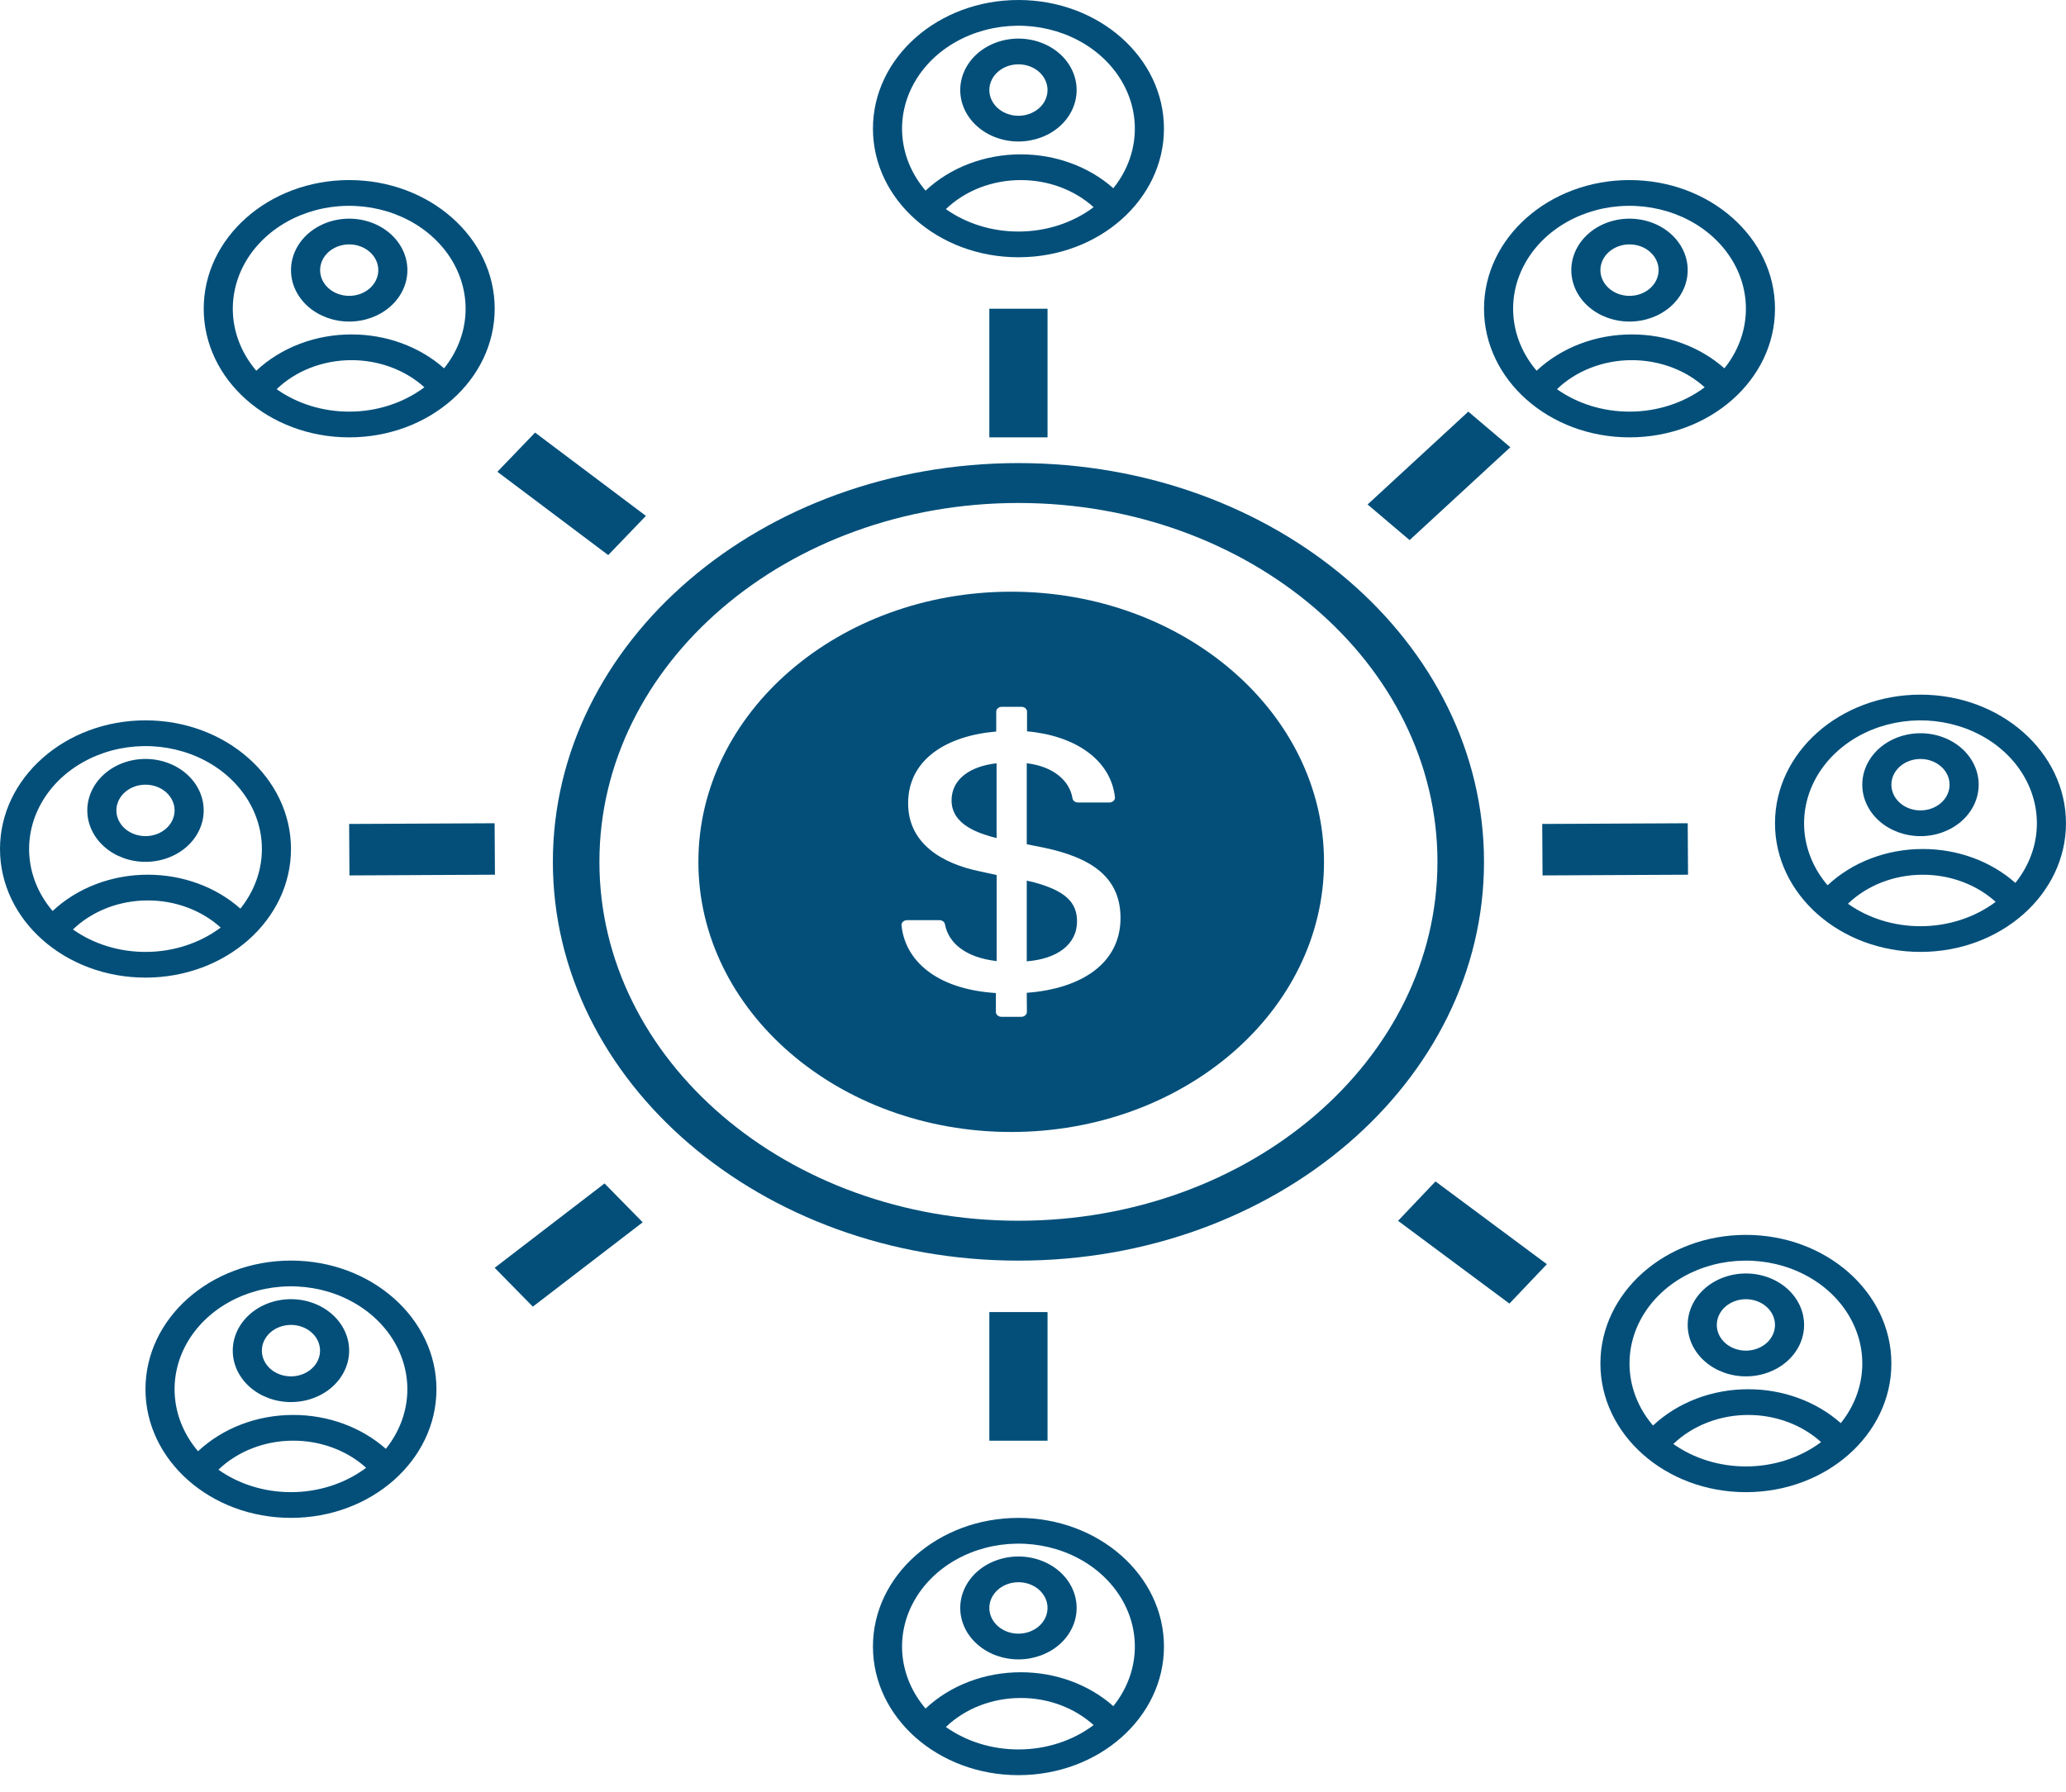
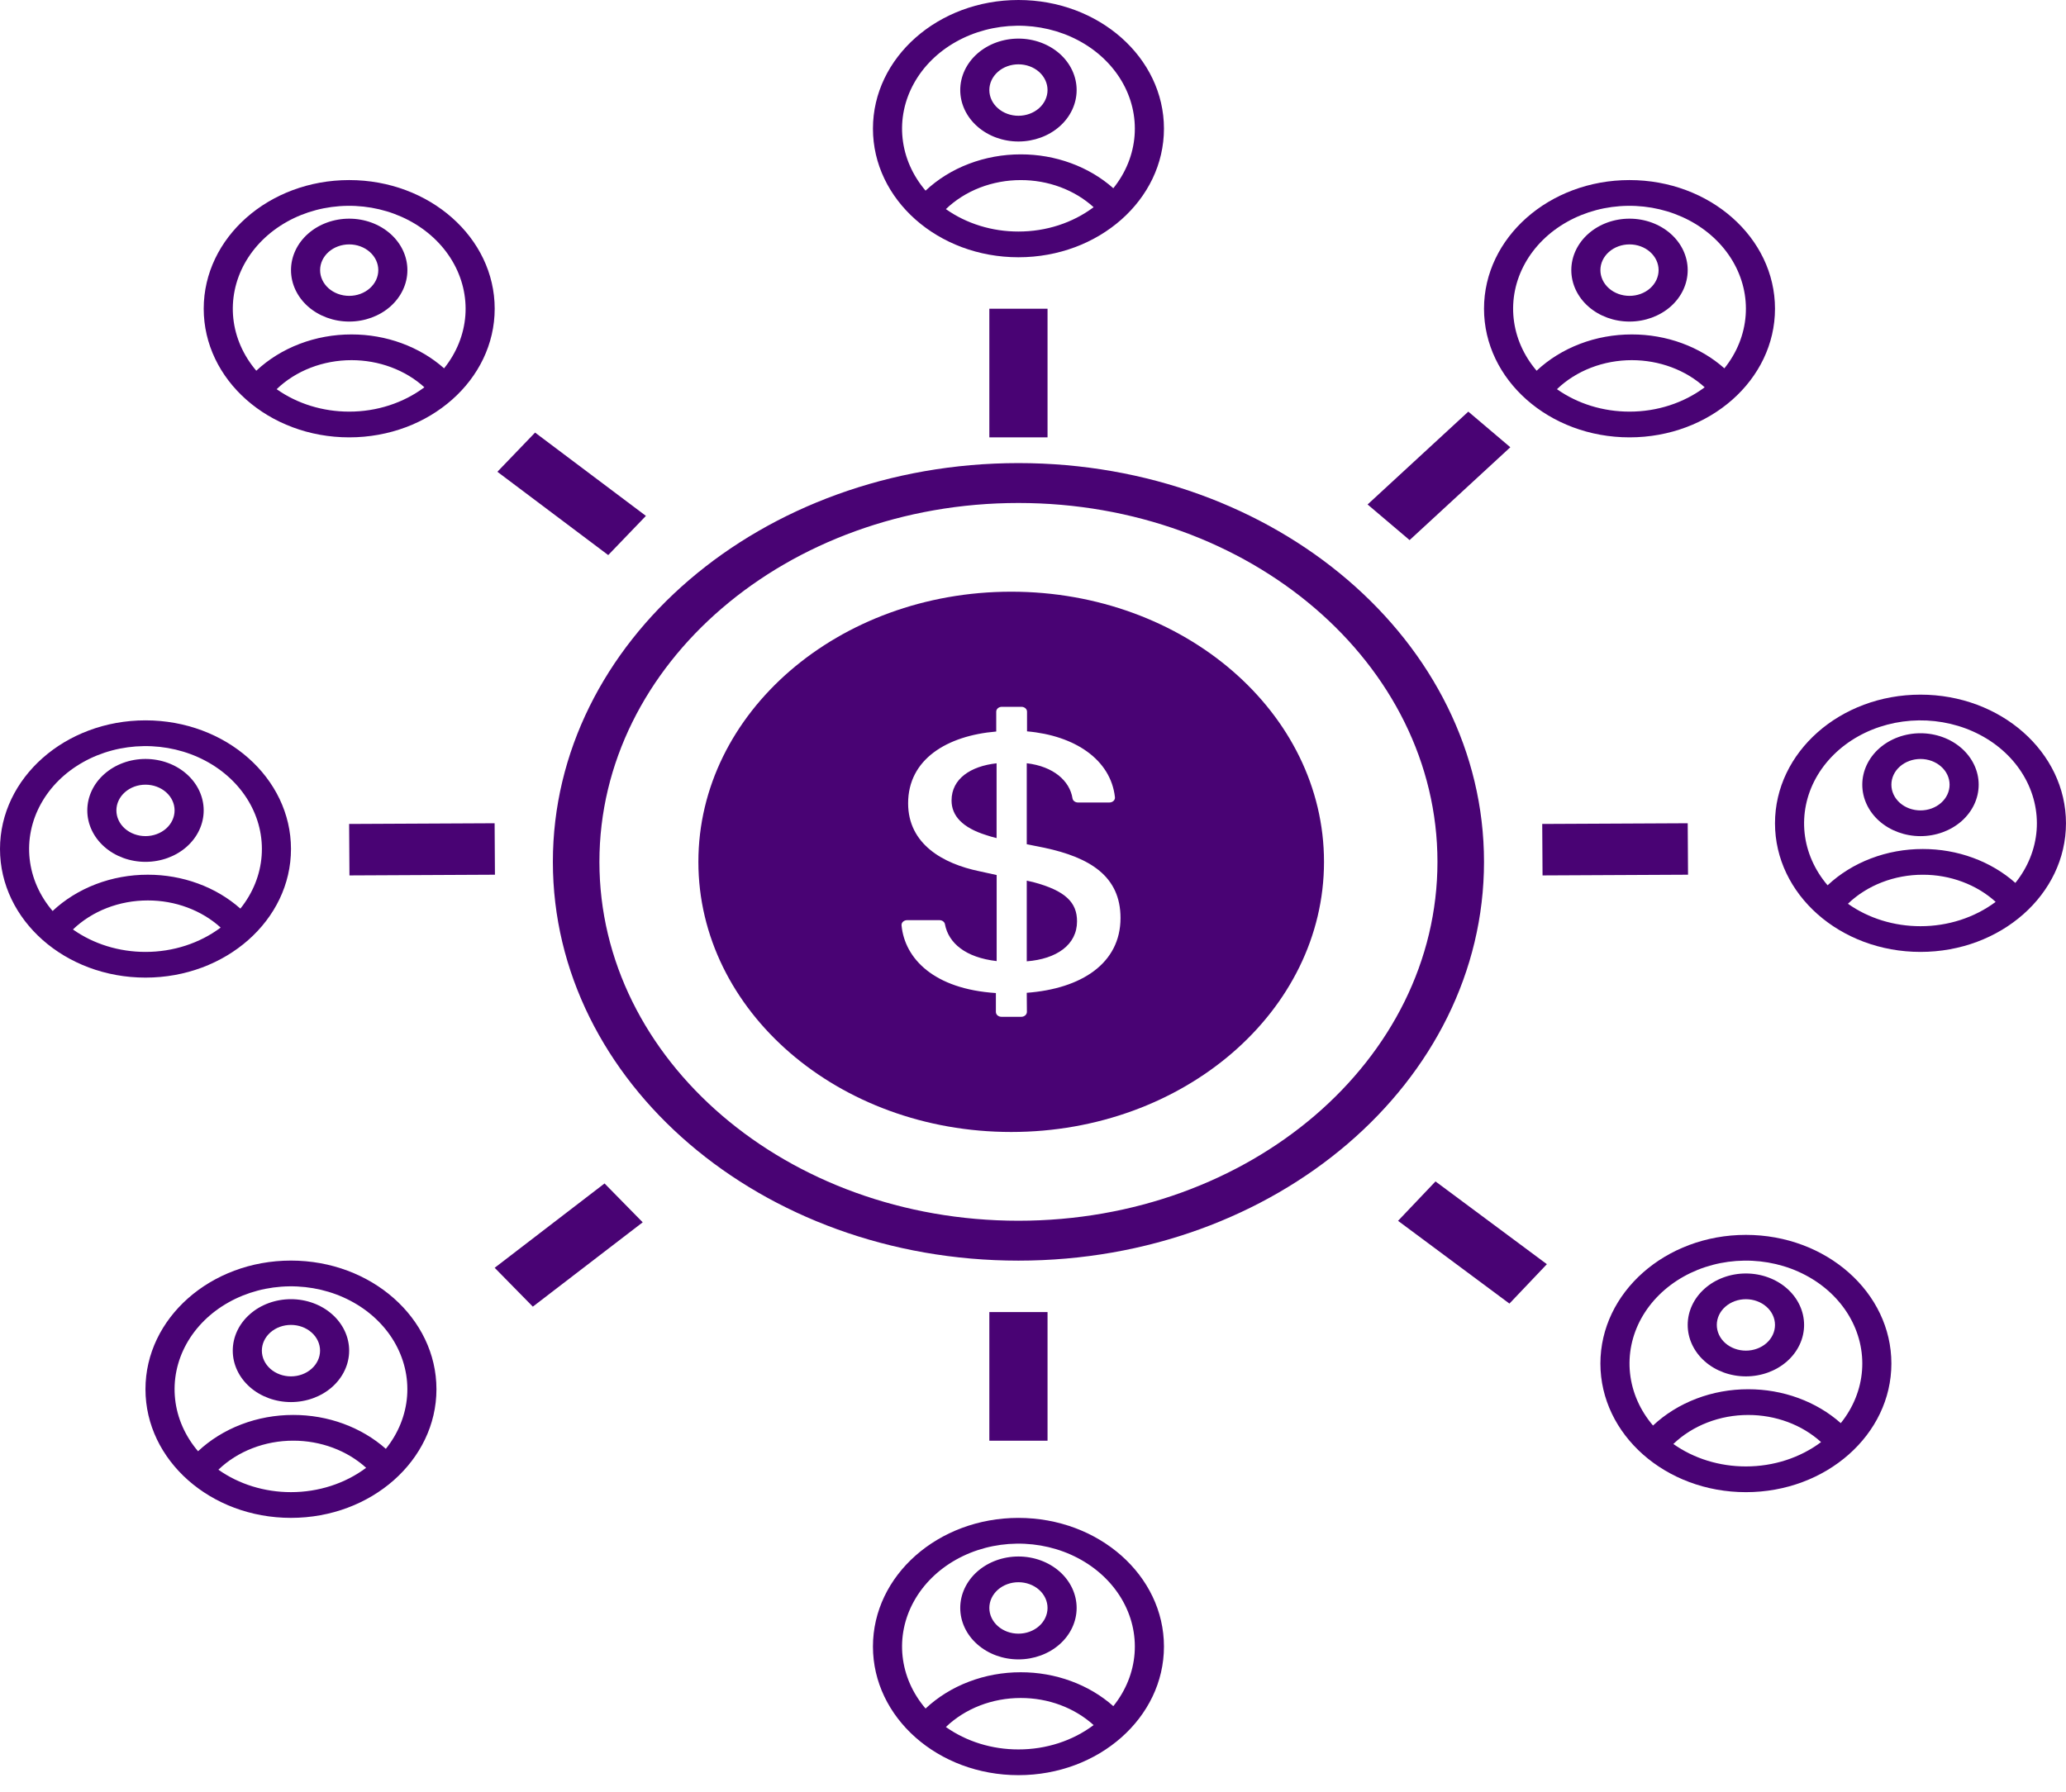
<svg xmlns="http://www.w3.org/2000/svg" width="83" height="72" viewBox="0 0 83 72" fill="none">
-   <path d="M40.624 23.777C33.684 23.777 28.057 28.638 28.057 34.633C28.057 40.627 33.684 45.488 40.624 45.488C47.563 45.488 53.191 40.627 53.191 34.633C53.191 28.638 47.563 23.777 40.624 23.777ZM41.249 39.895L41.255 40.663C41.255 40.77 41.154 40.86 41.03 40.86H40.234C40.11 40.86 40.009 40.773 40.009 40.666V39.905C37.518 39.745 36.346 38.519 36.219 37.186C36.208 37.072 36.312 36.976 36.444 36.976H37.74C37.849 36.976 37.945 37.043 37.962 37.136C38.105 37.904 38.797 38.478 40.04 38.621V35.163L39.347 35.011C37.88 34.708 36.483 33.918 36.483 32.28C36.483 30.513 38.037 29.564 40.023 29.396V28.597C40.023 28.49 40.124 28.403 40.248 28.403H41.036C41.159 28.403 41.26 28.49 41.26 28.597V29.389C43.182 29.556 44.624 30.526 44.792 32.035C44.806 32.149 44.702 32.248 44.568 32.248H43.308C43.196 32.248 43.1 32.176 43.087 32.081C42.974 31.373 42.318 30.797 41.249 30.671V33.925L41.962 34.068C43.779 34.456 45.016 35.207 45.016 36.888C45.016 38.713 43.446 39.731 41.249 39.895ZM38.228 32.168C38.228 32.784 38.668 33.261 39.617 33.557C39.748 33.603 39.88 33.639 40.037 33.678V30.673C39.002 30.787 38.228 31.289 38.228 32.168ZM41.496 35.444C41.417 35.43 41.339 35.413 41.249 35.391V38.63C42.444 38.538 43.269 37.971 43.269 37.022C43.269 36.278 42.823 35.793 41.496 35.444Z" fill="#034F7A" />
-   <path d="M59.619 34.633C59.619 43.483 51.245 50.658 40.915 50.658C30.585 50.658 22.211 43.483 22.211 34.633C22.211 25.784 30.585 18.609 40.915 18.609C51.245 18.609 59.619 25.784 59.619 34.633ZM24.081 34.633C24.081 42.599 31.618 49.055 40.915 49.055C50.212 49.055 57.749 42.599 57.749 34.633C57.749 26.669 50.212 20.212 40.915 20.212C31.618 20.212 24.081 26.669 24.081 34.633Z" fill="#034F7A" />
-   <rect x="39.746" y="12.406" width="2.338" height="5.169" fill="#034F7A" />
-   <rect width="2.213" height="5.504" transform="matrix(0.762584 0.646889 -0.735171 0.677882 58.9883 16.541)" fill="#034F7A" />
-   <rect x="39.746" y="52.725" width="2.338" height="5.169" fill="#034F7A" />
-   <rect width="2.068" height="5.845" transform="matrix(0.00622194 0.999981 -0.999988 0.00486728 67.8027 33.082)" fill="#034F7A" />
-   <rect width="2.184" height="5.575" transform="matrix(-0.688852 0.724902 -0.802598 -0.59652 62.1445 50.8008)" fill="#034F7A" />
-   <rect width="2.068" height="5.845" transform="matrix(0.00622194 0.999981 -0.999988 0.00486728 19.8711 33.082)" fill="#034F7A" />
-   <rect width="2.188" height="5.565" transform="matrix(0.700568 0.713586 -0.793154 0.609021 24.2871 47.5566)" fill="#034F7A" />
-   <rect width="2.185" height="5.571" transform="matrix(-0.692988 0.72095 -0.799332 -0.600889 25.9492 20.7305)" fill="#034F7A" />
-   <path d="M40.915 10.338C37.687 10.338 35.07 8.024 35.07 5.169C35.07 2.314 37.687 0 40.915 0C44.144 0 46.761 2.314 46.761 5.169C46.761 8.024 44.144 10.338 40.915 10.338ZM38 8.403C38.828 8.988 39.856 9.306 40.915 9.304C42.022 9.306 43.092 8.959 43.935 8.326C43.555 7.981 43.1 7.707 42.597 7.519C42.094 7.332 41.554 7.236 41.009 7.237C40.444 7.236 39.884 7.34 39.366 7.54C38.848 7.741 38.383 8.035 38 8.403ZM37.184 7.661C37.675 7.2 38.268 6.832 38.926 6.582C39.584 6.331 40.293 6.202 41.009 6.203C41.7 6.202 42.384 6.322 43.022 6.556C43.66 6.789 44.24 7.132 44.727 7.564C45.228 6.942 45.523 6.208 45.581 5.446C45.639 4.684 45.457 3.922 45.055 3.246C44.653 2.57 44.047 2.005 43.305 1.615C42.562 1.224 41.712 1.023 40.848 1.034C39.984 1.046 39.141 1.268 38.411 1.677C37.681 2.086 37.094 2.666 36.715 3.353C36.335 4.039 36.178 4.805 36.261 5.566C36.344 6.326 36.663 7.051 37.184 7.661V7.661ZM40.915 5.686C40.295 5.686 39.701 5.468 39.262 5.08C38.824 4.693 38.577 4.167 38.577 3.618C38.577 3.07 38.824 2.544 39.262 2.156C39.701 1.769 40.295 1.551 40.915 1.551C41.535 1.551 42.13 1.769 42.569 2.156C43.007 2.544 43.253 3.07 43.253 3.618C43.253 4.167 43.007 4.693 42.569 5.08C42.13 5.468 41.535 5.686 40.915 5.686ZM40.915 4.652C41.225 4.652 41.523 4.543 41.742 4.349C41.961 4.156 42.084 3.893 42.084 3.618C42.084 3.344 41.961 3.081 41.742 2.887C41.523 2.693 41.225 2.585 40.915 2.585C40.605 2.585 40.308 2.693 40.089 2.887C39.87 3.081 39.746 3.344 39.746 3.618C39.746 3.893 39.87 4.156 40.089 4.349C40.308 4.543 40.605 4.652 40.915 4.652Z" fill="#034F7A" />
-   <path d="M65.464 17.575C62.236 17.575 59.619 15.26 59.619 12.405C59.619 9.551 62.236 7.236 65.464 7.236C68.692 7.236 71.309 9.551 71.309 12.405C71.309 15.26 68.692 17.575 65.464 17.575ZM62.549 15.639C63.377 16.224 64.405 16.542 65.464 16.541C66.57 16.542 67.641 16.195 68.484 15.563C68.104 15.217 67.649 14.943 67.146 14.756C66.643 14.569 66.103 14.473 65.558 14.473C64.992 14.473 64.433 14.576 63.915 14.777C63.397 14.977 62.932 15.271 62.549 15.639ZM61.733 14.897C62.224 14.436 62.817 14.069 63.475 13.818C64.132 13.567 64.841 13.438 65.558 13.439C66.248 13.438 66.933 13.558 67.571 13.792C68.209 14.026 68.788 14.368 69.276 14.801C69.777 14.178 70.072 13.445 70.13 12.682C70.188 11.92 70.006 11.159 69.604 10.482C69.202 9.806 68.596 9.241 67.854 8.851C67.111 8.461 66.261 8.26 65.397 8.271C64.533 8.282 63.69 8.504 62.96 8.914C62.23 9.323 61.643 9.903 61.264 10.589C60.884 11.275 60.727 12.041 60.81 12.802C60.893 13.562 61.212 14.288 61.733 14.898V14.897ZM65.464 12.922C64.844 12.922 64.249 12.704 63.811 12.317C63.373 11.929 63.126 11.403 63.126 10.855C63.126 10.306 63.373 9.78 63.811 9.393C64.249 9.005 64.844 8.787 65.464 8.787C66.084 8.787 66.679 9.005 67.118 9.393C67.556 9.78 67.802 10.306 67.802 10.855C67.802 11.403 67.556 11.929 67.118 12.317C66.679 12.704 66.084 12.922 65.464 12.922ZM65.464 11.889C65.774 11.889 66.072 11.78 66.291 11.586C66.51 11.392 66.633 11.129 66.633 10.855C66.633 10.581 66.51 10.318 66.291 10.124C66.072 9.93 65.774 9.821 65.464 9.821C65.154 9.821 64.857 9.93 64.638 10.124C64.418 10.318 64.295 10.581 64.295 10.855C64.295 11.129 64.418 11.392 64.638 11.586C64.857 11.78 65.154 11.889 65.464 11.889Z" fill="#034F7A" />
-   <path d="M14.029 17.575C10.8 17.575 8.184 15.26 8.184 12.405C8.184 9.551 10.8 7.236 14.029 7.236C17.257 7.236 19.874 9.551 19.874 12.405C19.874 15.26 17.257 17.575 14.029 17.575ZM11.114 15.639C11.941 16.224 12.969 16.542 14.029 16.541C15.135 16.542 16.205 16.195 17.049 15.563C16.668 15.217 16.213 14.943 15.71 14.756C15.208 14.569 14.668 14.473 14.122 14.473C13.557 14.473 12.997 14.576 12.479 14.777C11.961 14.977 11.496 15.271 11.114 15.639ZM10.297 14.897C10.788 14.436 11.381 14.069 12.039 13.818C12.697 13.567 13.406 13.438 14.122 13.439C14.813 13.438 15.497 13.558 16.135 13.792C16.773 14.026 17.353 14.368 17.841 14.801C18.341 14.178 18.637 13.445 18.695 12.682C18.752 11.92 18.57 11.159 18.168 10.482C17.767 9.806 17.161 9.241 16.418 8.851C15.675 8.461 14.825 8.26 13.961 8.271C13.097 8.282 12.254 8.504 11.524 8.914C10.795 9.323 10.208 9.903 9.828 10.589C9.449 11.275 9.292 12.041 9.374 12.802C9.457 13.562 9.777 14.288 10.297 14.898V14.897ZM14.029 12.922C13.409 12.922 12.814 12.704 12.375 12.317C11.937 11.929 11.691 11.403 11.691 10.855C11.691 10.306 11.937 9.78 12.375 9.393C12.814 9.005 13.409 8.787 14.029 8.787C14.649 8.787 15.243 9.005 15.682 9.393C16.12 9.78 16.367 10.306 16.367 10.855C16.367 11.403 16.12 11.929 15.682 12.317C15.243 12.704 14.649 12.922 14.029 12.922ZM14.029 11.889C14.339 11.889 14.636 11.78 14.855 11.586C15.075 11.392 15.198 11.129 15.198 10.855C15.198 10.581 15.075 10.318 14.855 10.124C14.636 9.93 14.339 9.821 14.029 9.821C13.719 9.821 13.421 9.93 13.202 10.124C12.983 10.318 12.86 10.581 12.86 10.855C12.86 11.129 12.983 11.392 13.202 11.586C13.421 11.78 13.719 11.889 14.029 11.889Z" fill="#034F7A" />
-   <path d="M77.154 38.252C73.925 38.252 71.309 35.938 71.309 33.083C71.309 30.228 73.925 27.914 77.154 27.914C80.382 27.914 82.999 30.228 82.999 33.083C82.999 35.938 80.382 38.252 77.154 38.252ZM74.239 36.317C75.066 36.902 76.094 37.22 77.154 37.219C78.26 37.22 79.33 36.873 80.174 36.241C79.793 35.895 79.338 35.621 78.835 35.434C78.333 35.246 77.793 35.15 77.247 35.151C76.682 35.15 76.122 35.254 75.604 35.455C75.087 35.655 74.621 35.949 74.239 36.317ZM73.422 35.575C73.913 35.114 74.506 34.746 75.164 34.496C75.822 34.245 76.531 34.116 77.247 34.117C77.938 34.116 78.622 34.236 79.26 34.47C79.898 34.703 80.478 35.046 80.966 35.479C81.466 34.856 81.762 34.123 81.82 33.36C81.877 32.598 81.695 31.836 81.293 31.16C80.892 30.484 80.286 29.919 79.543 29.529C78.8 29.138 77.95 28.938 77.086 28.948C76.222 28.96 75.379 29.182 74.649 29.591C73.92 30.001 73.333 30.581 72.953 31.267C72.574 31.953 72.417 32.719 72.499 33.48C72.582 34.24 72.902 34.966 73.422 35.575V35.575ZM77.154 33.6C76.534 33.6 75.939 33.382 75.5 32.995C75.062 32.607 74.816 32.081 74.816 31.532C74.816 30.984 75.062 30.458 75.5 30.07C75.939 29.683 76.534 29.465 77.154 29.465C77.774 29.465 78.368 29.683 78.807 30.07C79.245 30.458 79.492 30.984 79.492 31.532C79.492 32.081 79.245 32.607 78.807 32.995C78.368 33.382 77.774 33.6 77.154 33.6ZM77.154 32.566C77.464 32.566 77.761 32.457 77.98 32.264C78.2 32.07 78.323 31.807 78.323 31.532C78.323 31.258 78.2 30.995 77.98 30.802C77.761 30.608 77.464 30.499 77.154 30.499C76.844 30.499 76.546 30.608 76.327 30.802C76.108 30.995 75.985 31.258 75.985 31.532C75.985 31.807 76.108 32.07 76.327 32.264C76.546 32.457 76.844 32.566 77.154 32.566Z" fill="#034F7A" />
-   <path d="M5.845 39.285C2.617 39.285 0 36.971 0 34.116C0 31.262 2.617 28.947 5.845 28.947C9.073 28.947 11.69 31.262 11.69 34.116C11.69 36.971 9.073 39.285 5.845 39.285ZM2.93 37.35C3.758 37.935 4.786 38.253 5.845 38.252C6.951 38.253 8.022 37.906 8.865 37.274C8.485 36.928 8.029 36.654 7.527 36.467C7.024 36.279 6.484 36.183 5.939 36.184C5.373 36.183 4.814 36.287 4.296 36.487C3.778 36.688 3.313 36.982 2.93 37.35ZM2.114 36.608C2.605 36.147 3.198 35.78 3.855 35.529C4.513 35.278 5.222 35.149 5.939 35.15C6.629 35.149 7.313 35.269 7.951 35.503C8.59 35.736 9.169 36.079 9.657 36.512C10.158 35.889 10.453 35.156 10.511 34.393C10.569 33.631 10.387 32.87 9.985 32.193C9.583 31.517 8.977 30.952 8.235 30.562C7.492 30.171 6.641 29.971 5.778 29.982C4.914 29.993 4.07 30.215 3.341 30.625C2.611 31.034 2.024 31.614 1.645 32.3C1.265 32.986 1.108 33.752 1.191 34.513C1.274 35.273 1.593 35.999 2.114 36.608V36.608ZM5.845 34.633C5.225 34.633 4.63 34.415 4.192 34.028C3.753 33.64 3.507 33.114 3.507 32.566C3.507 32.017 3.753 31.491 4.192 31.104C4.63 30.716 5.225 30.498 5.845 30.498C6.465 30.498 7.06 30.716 7.498 31.104C7.937 31.491 8.183 32.017 8.183 32.566C8.183 33.114 7.937 33.64 7.498 34.028C7.06 34.415 6.465 34.633 5.845 34.633ZM5.845 33.599C6.155 33.599 6.452 33.49 6.672 33.297C6.891 33.103 7.014 32.84 7.014 32.566C7.014 32.291 6.891 32.029 6.672 31.835C6.452 31.641 6.155 31.532 5.845 31.532C5.535 31.532 5.238 31.641 5.018 31.835C4.799 32.029 4.676 32.291 4.676 32.566C4.676 32.84 4.799 33.103 5.018 33.297C5.238 33.49 5.535 33.599 5.845 33.599Z" fill="#034F7A" />
-   <path d="M70.14 59.962C66.912 59.962 64.295 57.647 64.295 54.792C64.295 51.937 66.912 49.623 70.14 49.623C73.368 49.623 75.985 51.937 75.985 54.792C75.985 57.647 73.368 59.962 70.14 59.962ZM67.225 58.026C68.052 58.611 69.081 58.929 70.14 58.928C71.246 58.929 72.317 58.583 73.16 57.95C72.779 57.604 72.324 57.33 71.822 57.143C71.319 56.956 70.779 56.859 70.234 56.86C69.668 56.859 69.109 56.963 68.591 57.164C68.073 57.364 67.608 57.658 67.225 58.026ZM66.409 57.284C66.9 56.823 67.493 56.456 68.15 56.205C68.808 55.954 69.517 55.825 70.234 55.826C70.924 55.825 71.608 55.945 72.246 56.179C72.885 56.413 73.464 56.755 73.952 57.188C74.453 56.565 74.748 55.832 74.806 55.069C74.864 54.307 74.681 53.545 74.28 52.869C73.878 52.193 73.272 51.628 72.529 51.238C71.787 50.847 70.936 50.647 70.073 50.658C69.209 50.669 68.365 50.891 67.636 51.3C66.906 51.71 66.319 52.29 65.939 52.976C65.56 53.662 65.403 54.428 65.486 55.189C65.569 55.949 65.888 56.675 66.409 57.285V57.284ZM70.14 55.309C69.52 55.309 68.925 55.091 68.487 54.704C68.048 54.316 67.802 53.79 67.802 53.242C67.802 52.693 68.048 52.167 68.487 51.779C68.925 51.392 69.52 51.174 70.14 51.174C70.76 51.174 71.355 51.392 71.793 51.779C72.232 52.167 72.478 52.693 72.478 53.242C72.478 53.79 72.232 54.316 71.793 54.704C71.355 55.091 70.76 55.309 70.14 55.309ZM70.14 54.275C70.45 54.275 70.747 54.166 70.967 53.973C71.186 53.779 71.309 53.516 71.309 53.242C71.309 52.967 71.186 52.704 70.967 52.511C70.747 52.317 70.45 52.208 70.14 52.208C69.83 52.208 69.533 52.317 69.313 52.511C69.094 52.704 68.971 52.967 68.971 53.242C68.971 53.516 69.094 53.779 69.313 53.973C69.533 54.166 69.83 54.275 70.14 54.275Z" fill="#034F7A" />
-   <path d="M11.689 60.995C8.461 60.995 5.844 58.68 5.844 55.825C5.844 52.971 8.461 50.656 11.689 50.656C14.917 50.656 17.534 52.971 17.534 55.825C17.534 58.68 14.917 60.995 11.689 60.995ZM8.774 59.059C9.601 59.644 10.63 59.962 11.689 59.961C12.795 59.962 13.866 59.615 14.709 58.983C14.328 58.637 13.873 58.363 13.37 58.176C12.868 57.989 12.328 57.892 11.782 57.893C11.217 57.892 10.658 57.996 10.14 58.197C9.622 58.397 9.157 58.691 8.774 59.059ZM7.957 58.317C8.449 57.856 9.041 57.489 9.699 57.238C10.357 56.987 11.066 56.858 11.782 56.859C12.473 56.858 13.157 56.978 13.795 57.212C14.433 57.446 15.013 57.788 15.501 58.221C16.001 57.598 16.297 56.865 16.355 56.102C16.413 55.34 16.23 54.579 15.829 53.902C15.427 53.226 14.821 52.661 14.078 52.271C13.336 51.88 12.485 51.68 11.621 51.691C10.758 51.702 9.914 51.924 9.185 52.334C8.455 52.743 7.868 53.323 7.488 54.009C7.109 54.696 6.952 55.461 7.035 56.222C7.117 56.982 7.437 57.708 7.957 58.318V58.317ZM11.689 56.342C11.069 56.342 10.474 56.124 10.036 55.737C9.597 55.349 9.351 54.823 9.351 54.275C9.351 53.726 9.597 53.2 10.036 52.813C10.474 52.425 11.069 52.207 11.689 52.207C12.309 52.207 12.904 52.425 13.342 52.813C13.78 53.2 14.027 53.726 14.027 54.275C14.027 54.823 13.78 55.349 13.342 55.737C12.904 56.124 12.309 56.342 11.689 56.342ZM11.689 55.309C11.999 55.309 12.296 55.2 12.515 55.006C12.735 54.812 12.858 54.549 12.858 54.275C12.858 54.001 12.735 53.737 12.515 53.544C12.296 53.35 11.999 53.241 11.689 53.241C11.379 53.241 11.081 53.35 10.862 53.544C10.643 53.737 10.52 54.001 10.52 54.275C10.52 54.549 10.643 54.812 10.862 55.006C11.081 55.2 11.379 55.309 11.689 55.309Z" fill="#034F7A" />
-   <path d="M40.915 71.334C37.687 71.334 35.07 69.02 35.07 66.165C35.07 63.31 37.687 60.996 40.915 60.996C44.144 60.996 46.761 63.31 46.761 66.165C46.761 69.02 44.144 71.334 40.915 71.334ZM38 69.399C38.828 69.984 39.856 70.302 40.915 70.3C42.022 70.302 43.092 69.955 43.935 69.322C43.555 68.977 43.1 68.703 42.597 68.515C42.094 68.328 41.554 68.232 41.009 68.233C40.444 68.232 39.884 68.336 39.366 68.536C38.848 68.737 38.383 69.031 38 69.399ZM37.184 68.657C37.675 68.196 38.268 67.828 38.926 67.578C39.584 67.327 40.293 67.198 41.009 67.199C41.7 67.198 42.384 67.318 43.022 67.552C43.66 67.785 44.24 68.128 44.727 68.561C45.228 67.938 45.523 67.204 45.581 66.442C45.639 65.68 45.457 64.918 45.055 64.242C44.653 63.566 44.047 63.001 43.305 62.611C42.562 62.22 41.712 62.02 40.848 62.031C39.984 62.042 39.141 62.264 38.411 62.673C37.681 63.083 37.094 63.663 36.715 64.349C36.335 65.035 36.178 65.801 36.261 66.562C36.344 67.322 36.663 68.047 37.184 68.657V68.657ZM40.915 66.682C40.295 66.682 39.701 66.464 39.262 66.076C38.824 65.689 38.577 65.163 38.577 64.614C38.577 64.066 38.824 63.54 39.262 63.152C39.701 62.765 40.295 62.547 40.915 62.547C41.535 62.547 42.13 62.765 42.569 63.152C43.007 63.54 43.253 64.066 43.253 64.614C43.253 65.163 43.007 65.689 42.569 66.076C42.13 66.464 41.535 66.682 40.915 66.682ZM40.915 65.648C41.225 65.648 41.523 65.539 41.742 65.346C41.961 65.152 42.084 64.889 42.084 64.614C42.084 64.34 41.961 64.077 41.742 63.883C41.523 63.69 41.225 63.581 40.915 63.581C40.605 63.581 40.308 63.69 40.089 63.883C39.87 64.077 39.746 64.34 39.746 64.614C39.746 64.889 39.87 65.152 40.089 65.346C40.308 65.539 40.605 65.648 40.915 65.648Z" fill="#034F7A" />
+   <path d="M40.624 23.777C33.684 23.777 28.057 28.638 28.057 34.633C28.057 40.627 33.684 45.488 40.624 45.488C47.563 45.488 53.191 40.627 53.191 34.633C53.191 28.638 47.563 23.777 40.624 23.777ZM41.249 39.895L41.255 40.663C41.255 40.77 41.154 40.86 41.03 40.86H40.234C40.11 40.86 40.009 40.773 40.009 40.666V39.905C37.518 39.745 36.346 38.519 36.219 37.186C36.208 37.072 36.312 36.976 36.444 36.976H37.74C37.849 36.976 37.945 37.043 37.962 37.136C38.105 37.904 38.797 38.478 40.04 38.621V35.163L39.347 35.011C37.88 34.708 36.483 33.918 36.483 32.28C36.483 30.513 38.037 29.564 40.023 29.396V28.597C40.023 28.49 40.124 28.403 40.248 28.403H41.036C41.159 28.403 41.26 28.49 41.26 28.597V29.389C43.182 29.556 44.624 30.526 44.792 32.035C44.806 32.149 44.702 32.248 44.568 32.248H43.308C43.196 32.248 43.1 32.176 43.087 32.081C42.974 31.373 42.318 30.797 41.249 30.671V33.925L41.962 34.068C43.779 34.456 45.016 35.207 45.016 36.888C45.016 38.713 43.446 39.731 41.249 39.895ZM38.228 32.168C38.228 32.784 38.668 33.261 39.617 33.557C39.748 33.603 39.88 33.639 40.037 33.678V30.673C39.002 30.787 38.228 31.289 38.228 32.168ZM41.496 35.444C41.417 35.43 41.339 35.413 41.249 35.391V38.63C42.444 38.538 43.269 37.971 43.269 37.022C43.269 36.278 42.823 35.793 41.496 35.444Z" fill="#490374" />
+   <path d="M59.619 34.633C59.619 43.483 51.245 50.658 40.915 50.658C30.585 50.658 22.211 43.483 22.211 34.633C22.211 25.784 30.585 18.609 40.915 18.609C51.245 18.609 59.619 25.784 59.619 34.633ZM24.081 34.633C24.081 42.599 31.618 49.055 40.915 49.055C50.212 49.055 57.749 42.599 57.749 34.633C57.749 26.669 50.212 20.212 40.915 20.212C31.618 20.212 24.081 26.669 24.081 34.633Z" fill="#490374" />
+   <rect x="39.746" y="12.406" width="2.338" height="5.169" fill="#490374" />
+   <rect width="2.213" height="5.504" transform="matrix(0.762584 0.646889 -0.735171 0.677882 58.9883 16.541)" fill="#490374" />
+   <rect x="39.746" y="52.725" width="2.338" height="5.169" fill="#490374" />
+   <rect width="2.068" height="5.845" transform="matrix(0.00622194 0.999981 -0.999988 0.00486728 67.8027 33.082)" fill="#490374" />
+   <rect width="2.184" height="5.575" transform="matrix(-0.688852 0.724902 -0.802598 -0.59652 62.1445 50.8008)" fill="#490374" />
+   <rect width="2.068" height="5.845" transform="matrix(0.00622194 0.999981 -0.999988 0.00486728 19.8711 33.082)" fill="#490374" />
+   <rect width="2.188" height="5.565" transform="matrix(0.700568 0.713586 -0.793154 0.609021 24.2871 47.5566)" fill="#490374" />
+   <rect width="2.185" height="5.571" transform="matrix(-0.692988 0.72095 -0.799332 -0.600889 25.9492 20.7305)" fill="#490374" />
+   <path d="M40.915 10.338C37.687 10.338 35.07 8.024 35.07 5.169C35.07 2.314 37.687 0 40.915 0C44.144 0 46.761 2.314 46.761 5.169C46.761 8.024 44.144 10.338 40.915 10.338ZM38 8.403C38.828 8.988 39.856 9.306 40.915 9.304C42.022 9.306 43.092 8.959 43.935 8.326C43.555 7.981 43.1 7.707 42.597 7.519C42.094 7.332 41.554 7.236 41.009 7.237C40.444 7.236 39.884 7.34 39.366 7.54C38.848 7.741 38.383 8.035 38 8.403ZM37.184 7.661C37.675 7.2 38.268 6.832 38.926 6.582C39.584 6.331 40.293 6.202 41.009 6.203C41.7 6.202 42.384 6.322 43.022 6.556C43.66 6.789 44.24 7.132 44.727 7.564C45.228 6.942 45.523 6.208 45.581 5.446C45.639 4.684 45.457 3.922 45.055 3.246C44.653 2.57 44.047 2.005 43.305 1.615C42.562 1.224 41.712 1.023 40.848 1.034C39.984 1.046 39.141 1.268 38.411 1.677C37.681 2.086 37.094 2.666 36.715 3.353C36.335 4.039 36.178 4.805 36.261 5.566C36.344 6.326 36.663 7.051 37.184 7.661V7.661ZM40.915 5.686C40.295 5.686 39.701 5.468 39.262 5.08C38.824 4.693 38.577 4.167 38.577 3.618C38.577 3.07 38.824 2.544 39.262 2.156C39.701 1.769 40.295 1.551 40.915 1.551C41.535 1.551 42.13 1.769 42.569 2.156C43.007 2.544 43.253 3.07 43.253 3.618C43.253 4.167 43.007 4.693 42.569 5.08C42.13 5.468 41.535 5.686 40.915 5.686ZM40.915 4.652C41.225 4.652 41.523 4.543 41.742 4.349C41.961 4.156 42.084 3.893 42.084 3.618C42.084 3.344 41.961 3.081 41.742 2.887C41.523 2.693 41.225 2.585 40.915 2.585C40.605 2.585 40.308 2.693 40.089 2.887C39.87 3.081 39.746 3.344 39.746 3.618C39.746 3.893 39.87 4.156 40.089 4.349C40.308 4.543 40.605 4.652 40.915 4.652Z" fill="#490374" />
+   <path d="M65.464 17.575C62.236 17.575 59.619 15.26 59.619 12.405C59.619 9.551 62.236 7.236 65.464 7.236C68.692 7.236 71.309 9.551 71.309 12.405C71.309 15.26 68.692 17.575 65.464 17.575ZM62.549 15.639C63.377 16.224 64.405 16.542 65.464 16.541C66.57 16.542 67.641 16.195 68.484 15.563C68.104 15.217 67.649 14.943 67.146 14.756C66.643 14.569 66.103 14.473 65.558 14.473C64.992 14.473 64.433 14.576 63.915 14.777C63.397 14.977 62.932 15.271 62.549 15.639ZM61.733 14.897C62.224 14.436 62.817 14.069 63.475 13.818C64.132 13.567 64.841 13.438 65.558 13.439C66.248 13.438 66.933 13.558 67.571 13.792C68.209 14.026 68.788 14.368 69.276 14.801C69.777 14.178 70.072 13.445 70.13 12.682C70.188 11.92 70.006 11.159 69.604 10.482C69.202 9.806 68.596 9.241 67.854 8.851C67.111 8.461 66.261 8.26 65.397 8.271C64.533 8.282 63.69 8.504 62.96 8.914C62.23 9.323 61.643 9.903 61.264 10.589C60.884 11.275 60.727 12.041 60.81 12.802C60.893 13.562 61.212 14.288 61.733 14.898V14.897ZM65.464 12.922C64.844 12.922 64.249 12.704 63.811 12.317C63.373 11.929 63.126 11.403 63.126 10.855C63.126 10.306 63.373 9.78 63.811 9.393C64.249 9.005 64.844 8.787 65.464 8.787C66.084 8.787 66.679 9.005 67.118 9.393C67.556 9.78 67.802 10.306 67.802 10.855C67.802 11.403 67.556 11.929 67.118 12.317C66.679 12.704 66.084 12.922 65.464 12.922ZM65.464 11.889C65.774 11.889 66.072 11.78 66.291 11.586C66.51 11.392 66.633 11.129 66.633 10.855C66.633 10.581 66.51 10.318 66.291 10.124C66.072 9.93 65.774 9.821 65.464 9.821C65.154 9.821 64.857 9.93 64.638 10.124C64.418 10.318 64.295 10.581 64.295 10.855C64.295 11.129 64.418 11.392 64.638 11.586C64.857 11.78 65.154 11.889 65.464 11.889Z" fill="#490374" />
+   <path d="M14.029 17.575C10.8 17.575 8.184 15.26 8.184 12.405C8.184 9.551 10.8 7.236 14.029 7.236C17.257 7.236 19.874 9.551 19.874 12.405C19.874 15.26 17.257 17.575 14.029 17.575ZM11.114 15.639C11.941 16.224 12.969 16.542 14.029 16.541C15.135 16.542 16.205 16.195 17.049 15.563C16.668 15.217 16.213 14.943 15.71 14.756C15.208 14.569 14.668 14.473 14.122 14.473C13.557 14.473 12.997 14.576 12.479 14.777C11.961 14.977 11.496 15.271 11.114 15.639ZM10.297 14.897C10.788 14.436 11.381 14.069 12.039 13.818C12.697 13.567 13.406 13.438 14.122 13.439C14.813 13.438 15.497 13.558 16.135 13.792C16.773 14.026 17.353 14.368 17.841 14.801C18.341 14.178 18.637 13.445 18.695 12.682C18.752 11.92 18.57 11.159 18.168 10.482C17.767 9.806 17.161 9.241 16.418 8.851C15.675 8.461 14.825 8.26 13.961 8.271C13.097 8.282 12.254 8.504 11.524 8.914C10.795 9.323 10.208 9.903 9.828 10.589C9.449 11.275 9.292 12.041 9.374 12.802C9.457 13.562 9.777 14.288 10.297 14.898V14.897ZM14.029 12.922C13.409 12.922 12.814 12.704 12.375 12.317C11.937 11.929 11.691 11.403 11.691 10.855C11.691 10.306 11.937 9.78 12.375 9.393C12.814 9.005 13.409 8.787 14.029 8.787C14.649 8.787 15.243 9.005 15.682 9.393C16.12 9.78 16.367 10.306 16.367 10.855C16.367 11.403 16.12 11.929 15.682 12.317C15.243 12.704 14.649 12.922 14.029 12.922ZM14.029 11.889C14.339 11.889 14.636 11.78 14.855 11.586C15.075 11.392 15.198 11.129 15.198 10.855C15.198 10.581 15.075 10.318 14.855 10.124C14.636 9.93 14.339 9.821 14.029 9.821C13.719 9.821 13.421 9.93 13.202 10.124C12.983 10.318 12.86 10.581 12.86 10.855C12.86 11.129 12.983 11.392 13.202 11.586C13.421 11.78 13.719 11.889 14.029 11.889Z" fill="#490374" />
+   <path d="M77.154 38.252C73.925 38.252 71.309 35.938 71.309 33.083C71.309 30.228 73.925 27.914 77.154 27.914C80.382 27.914 82.999 30.228 82.999 33.083C82.999 35.938 80.382 38.252 77.154 38.252ZM74.239 36.317C75.066 36.902 76.094 37.22 77.154 37.219C78.26 37.22 79.33 36.873 80.174 36.241C79.793 35.895 79.338 35.621 78.835 35.434C78.333 35.246 77.793 35.15 77.247 35.151C76.682 35.15 76.122 35.254 75.604 35.455C75.087 35.655 74.621 35.949 74.239 36.317ZM73.422 35.575C73.913 35.114 74.506 34.746 75.164 34.496C75.822 34.245 76.531 34.116 77.247 34.117C77.938 34.116 78.622 34.236 79.26 34.47C79.898 34.703 80.478 35.046 80.966 35.479C81.466 34.856 81.762 34.123 81.82 33.36C81.877 32.598 81.695 31.836 81.293 31.16C80.892 30.484 80.286 29.919 79.543 29.529C78.8 29.138 77.95 28.938 77.086 28.948C76.222 28.96 75.379 29.182 74.649 29.591C73.92 30.001 73.333 30.581 72.953 31.267C72.574 31.953 72.417 32.719 72.499 33.48C72.582 34.24 72.902 34.966 73.422 35.575V35.575ZM77.154 33.6C76.534 33.6 75.939 33.382 75.5 32.995C75.062 32.607 74.816 32.081 74.816 31.532C74.816 30.984 75.062 30.458 75.5 30.07C75.939 29.683 76.534 29.465 77.154 29.465C77.774 29.465 78.368 29.683 78.807 30.07C79.245 30.458 79.492 30.984 79.492 31.532C79.492 32.081 79.245 32.607 78.807 32.995C78.368 33.382 77.774 33.6 77.154 33.6ZM77.154 32.566C77.464 32.566 77.761 32.457 77.98 32.264C78.2 32.07 78.323 31.807 78.323 31.532C78.323 31.258 78.2 30.995 77.98 30.802C77.761 30.608 77.464 30.499 77.154 30.499C76.844 30.499 76.546 30.608 76.327 30.802C76.108 30.995 75.985 31.258 75.985 31.532C75.985 31.807 76.108 32.07 76.327 32.264C76.546 32.457 76.844 32.566 77.154 32.566Z" fill="#490374" />
+   <path d="M5.845 39.285C2.617 39.285 0 36.971 0 34.116C0 31.262 2.617 28.947 5.845 28.947C9.073 28.947 11.69 31.262 11.69 34.116C11.69 36.971 9.073 39.285 5.845 39.285ZM2.93 37.35C3.758 37.935 4.786 38.253 5.845 38.252C6.951 38.253 8.022 37.906 8.865 37.274C8.485 36.928 8.029 36.654 7.527 36.467C7.024 36.279 6.484 36.183 5.939 36.184C5.373 36.183 4.814 36.287 4.296 36.487C3.778 36.688 3.313 36.982 2.93 37.35ZM2.114 36.608C2.605 36.147 3.198 35.78 3.855 35.529C4.513 35.278 5.222 35.149 5.939 35.15C6.629 35.149 7.313 35.269 7.951 35.503C8.59 35.736 9.169 36.079 9.657 36.512C10.158 35.889 10.453 35.156 10.511 34.393C10.569 33.631 10.387 32.87 9.985 32.193C9.583 31.517 8.977 30.952 8.235 30.562C7.492 30.171 6.641 29.971 5.778 29.982C4.914 29.993 4.07 30.215 3.341 30.625C2.611 31.034 2.024 31.614 1.645 32.3C1.265 32.986 1.108 33.752 1.191 34.513C1.274 35.273 1.593 35.999 2.114 36.608V36.608ZM5.845 34.633C5.225 34.633 4.63 34.415 4.192 34.028C3.753 33.64 3.507 33.114 3.507 32.566C3.507 32.017 3.753 31.491 4.192 31.104C4.63 30.716 5.225 30.498 5.845 30.498C6.465 30.498 7.06 30.716 7.498 31.104C7.937 31.491 8.183 32.017 8.183 32.566C8.183 33.114 7.937 33.64 7.498 34.028C7.06 34.415 6.465 34.633 5.845 34.633ZM5.845 33.599C6.155 33.599 6.452 33.49 6.672 33.297C6.891 33.103 7.014 32.84 7.014 32.566C7.014 32.291 6.891 32.029 6.672 31.835C6.452 31.641 6.155 31.532 5.845 31.532C5.535 31.532 5.238 31.641 5.018 31.835C4.799 32.029 4.676 32.291 4.676 32.566C4.676 32.84 4.799 33.103 5.018 33.297C5.238 33.49 5.535 33.599 5.845 33.599Z" fill="#490374" />
+   <path d="M70.14 59.962C66.912 59.962 64.295 57.647 64.295 54.792C64.295 51.937 66.912 49.623 70.14 49.623C73.368 49.623 75.985 51.937 75.985 54.792C75.985 57.647 73.368 59.962 70.14 59.962ZM67.225 58.026C68.052 58.611 69.081 58.929 70.14 58.928C71.246 58.929 72.317 58.583 73.16 57.95C72.779 57.604 72.324 57.33 71.822 57.143C71.319 56.956 70.779 56.859 70.234 56.86C69.668 56.859 69.109 56.963 68.591 57.164C68.073 57.364 67.608 57.658 67.225 58.026ZM66.409 57.284C66.9 56.823 67.493 56.456 68.15 56.205C68.808 55.954 69.517 55.825 70.234 55.826C70.924 55.825 71.608 55.945 72.246 56.179C72.885 56.413 73.464 56.755 73.952 57.188C74.453 56.565 74.748 55.832 74.806 55.069C74.864 54.307 74.681 53.545 74.28 52.869C73.878 52.193 73.272 51.628 72.529 51.238C71.787 50.847 70.936 50.647 70.073 50.658C69.209 50.669 68.365 50.891 67.636 51.3C66.906 51.71 66.319 52.29 65.939 52.976C65.56 53.662 65.403 54.428 65.486 55.189C65.569 55.949 65.888 56.675 66.409 57.285V57.284ZM70.14 55.309C69.52 55.309 68.925 55.091 68.487 54.704C68.048 54.316 67.802 53.79 67.802 53.242C67.802 52.693 68.048 52.167 68.487 51.779C68.925 51.392 69.52 51.174 70.14 51.174C70.76 51.174 71.355 51.392 71.793 51.779C72.232 52.167 72.478 52.693 72.478 53.242C72.478 53.79 72.232 54.316 71.793 54.704C71.355 55.091 70.76 55.309 70.14 55.309ZM70.14 54.275C70.45 54.275 70.747 54.166 70.967 53.973C71.186 53.779 71.309 53.516 71.309 53.242C71.309 52.967 71.186 52.704 70.967 52.511C70.747 52.317 70.45 52.208 70.14 52.208C69.83 52.208 69.533 52.317 69.313 52.511C69.094 52.704 68.971 52.967 68.971 53.242C68.971 53.516 69.094 53.779 69.313 53.973C69.533 54.166 69.83 54.275 70.14 54.275Z" fill="#490374" />
+   <path d="M11.689 60.995C8.461 60.995 5.844 58.68 5.844 55.825C5.844 52.971 8.461 50.656 11.689 50.656C14.917 50.656 17.534 52.971 17.534 55.825C17.534 58.68 14.917 60.995 11.689 60.995ZM8.774 59.059C9.601 59.644 10.63 59.962 11.689 59.961C12.795 59.962 13.866 59.615 14.709 58.983C14.328 58.637 13.873 58.363 13.37 58.176C12.868 57.989 12.328 57.892 11.782 57.893C11.217 57.892 10.658 57.996 10.14 58.197C9.622 58.397 9.157 58.691 8.774 59.059ZM7.957 58.317C8.449 57.856 9.041 57.489 9.699 57.238C10.357 56.987 11.066 56.858 11.782 56.859C12.473 56.858 13.157 56.978 13.795 57.212C14.433 57.446 15.013 57.788 15.501 58.221C16.001 57.598 16.297 56.865 16.355 56.102C16.413 55.34 16.23 54.579 15.829 53.902C15.427 53.226 14.821 52.661 14.078 52.271C13.336 51.88 12.485 51.68 11.621 51.691C10.758 51.702 9.914 51.924 9.185 52.334C8.455 52.743 7.868 53.323 7.488 54.009C7.109 54.696 6.952 55.461 7.035 56.222C7.117 56.982 7.437 57.708 7.957 58.318V58.317ZM11.689 56.342C11.069 56.342 10.474 56.124 10.036 55.737C9.597 55.349 9.351 54.823 9.351 54.275C9.351 53.726 9.597 53.2 10.036 52.813C10.474 52.425 11.069 52.207 11.689 52.207C12.309 52.207 12.904 52.425 13.342 52.813C13.78 53.2 14.027 53.726 14.027 54.275C14.027 54.823 13.78 55.349 13.342 55.737C12.904 56.124 12.309 56.342 11.689 56.342ZM11.689 55.309C11.999 55.309 12.296 55.2 12.515 55.006C12.735 54.812 12.858 54.549 12.858 54.275C12.858 54.001 12.735 53.737 12.515 53.544C12.296 53.35 11.999 53.241 11.689 53.241C11.379 53.241 11.081 53.35 10.862 53.544C10.643 53.737 10.52 54.001 10.52 54.275C10.52 54.549 10.643 54.812 10.862 55.006C11.081 55.2 11.379 55.309 11.689 55.309Z" fill="#490374" />
+   <path d="M40.915 71.334C37.687 71.334 35.07 69.02 35.07 66.165C35.07 63.31 37.687 60.996 40.915 60.996C44.144 60.996 46.761 63.31 46.761 66.165C46.761 69.02 44.144 71.334 40.915 71.334ZM38 69.399C38.828 69.984 39.856 70.302 40.915 70.3C42.022 70.302 43.092 69.955 43.935 69.322C43.555 68.977 43.1 68.703 42.597 68.515C42.094 68.328 41.554 68.232 41.009 68.233C40.444 68.232 39.884 68.336 39.366 68.536C38.848 68.737 38.383 69.031 38 69.399ZM37.184 68.657C37.675 68.196 38.268 67.828 38.926 67.578C39.584 67.327 40.293 67.198 41.009 67.199C41.7 67.198 42.384 67.318 43.022 67.552C43.66 67.785 44.24 68.128 44.727 68.561C45.228 67.938 45.523 67.204 45.581 66.442C45.639 65.68 45.457 64.918 45.055 64.242C44.653 63.566 44.047 63.001 43.305 62.611C42.562 62.22 41.712 62.02 40.848 62.031C39.984 62.042 39.141 62.264 38.411 62.673C37.681 63.083 37.094 63.663 36.715 64.349C36.335 65.035 36.178 65.801 36.261 66.562C36.344 67.322 36.663 68.047 37.184 68.657V68.657ZM40.915 66.682C40.295 66.682 39.701 66.464 39.262 66.076C38.824 65.689 38.577 65.163 38.577 64.614C38.577 64.066 38.824 63.54 39.262 63.152C39.701 62.765 40.295 62.547 40.915 62.547C41.535 62.547 42.13 62.765 42.569 63.152C43.007 63.54 43.253 64.066 43.253 64.614C43.253 65.163 43.007 65.689 42.569 66.076C42.13 66.464 41.535 66.682 40.915 66.682ZM40.915 65.648C41.225 65.648 41.523 65.539 41.742 65.346C41.961 65.152 42.084 64.889 42.084 64.614C42.084 64.34 41.961 64.077 41.742 63.883C41.523 63.69 41.225 63.581 40.915 63.581C40.605 63.581 40.308 63.69 40.089 63.883C39.87 64.077 39.746 64.34 39.746 64.614C39.746 64.889 39.87 65.152 40.089 65.346C40.308 65.539 40.605 65.648 40.915 65.648Z" fill="#490374" />
</svg>
